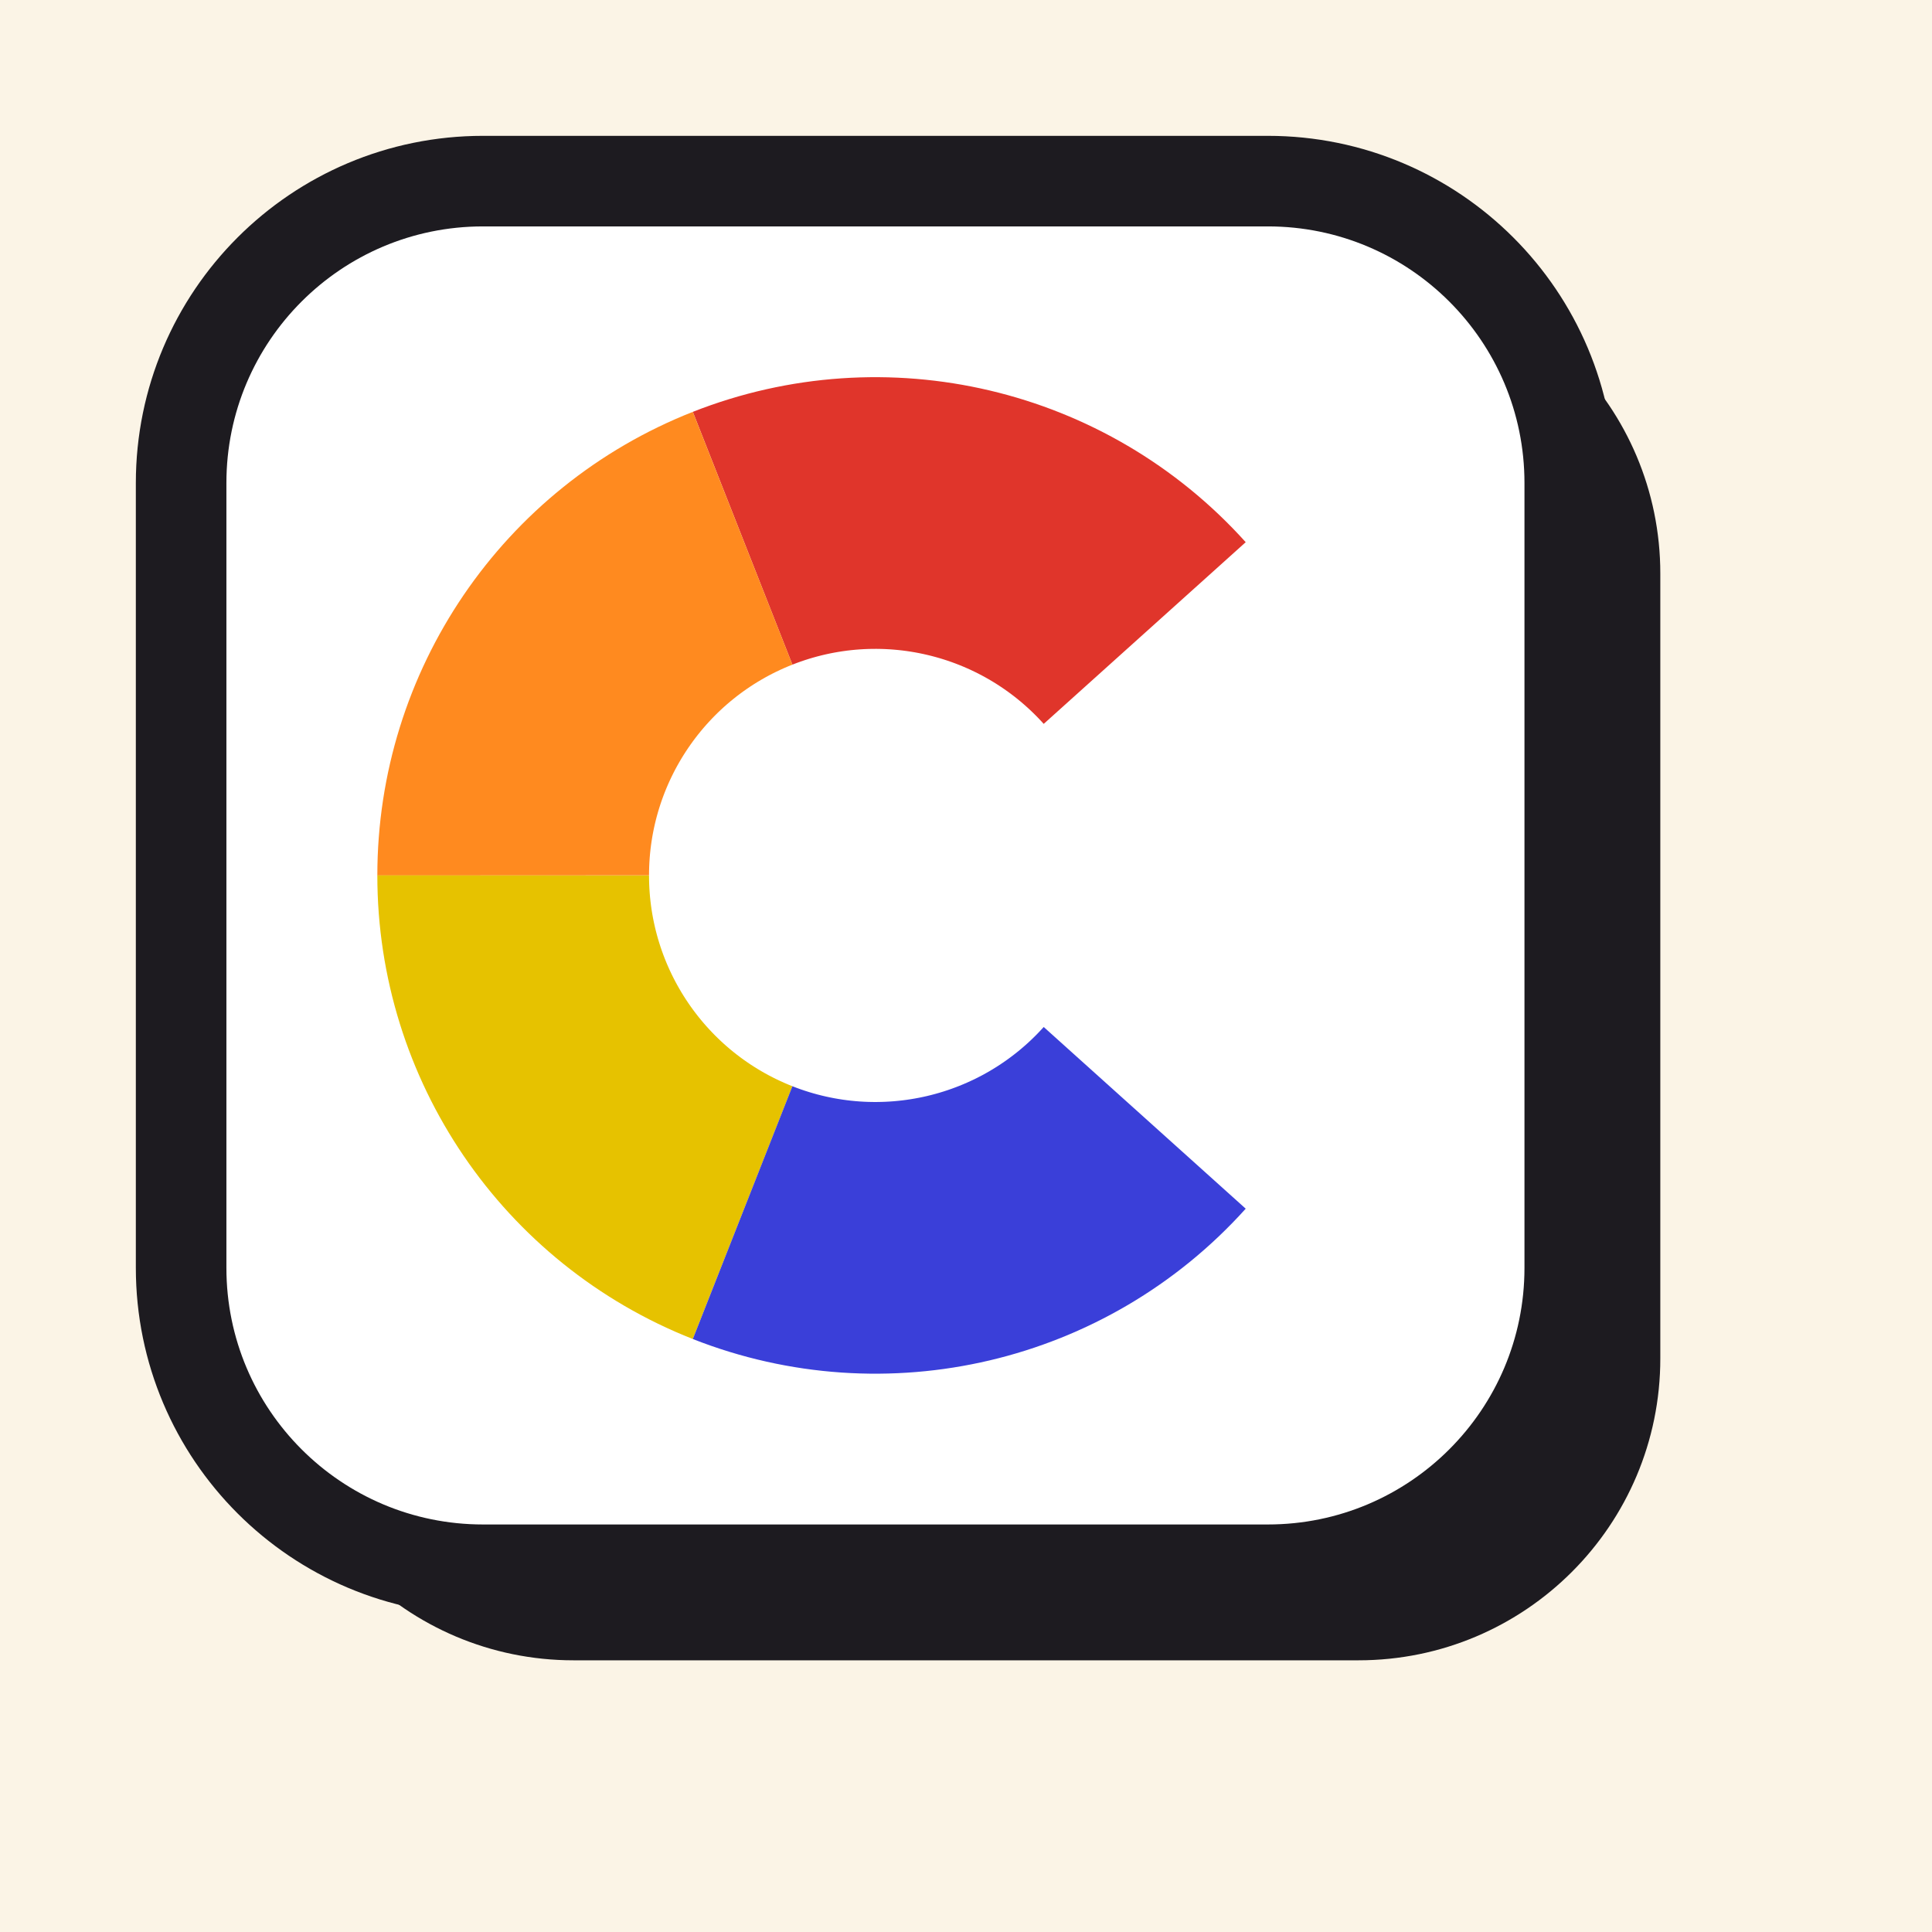
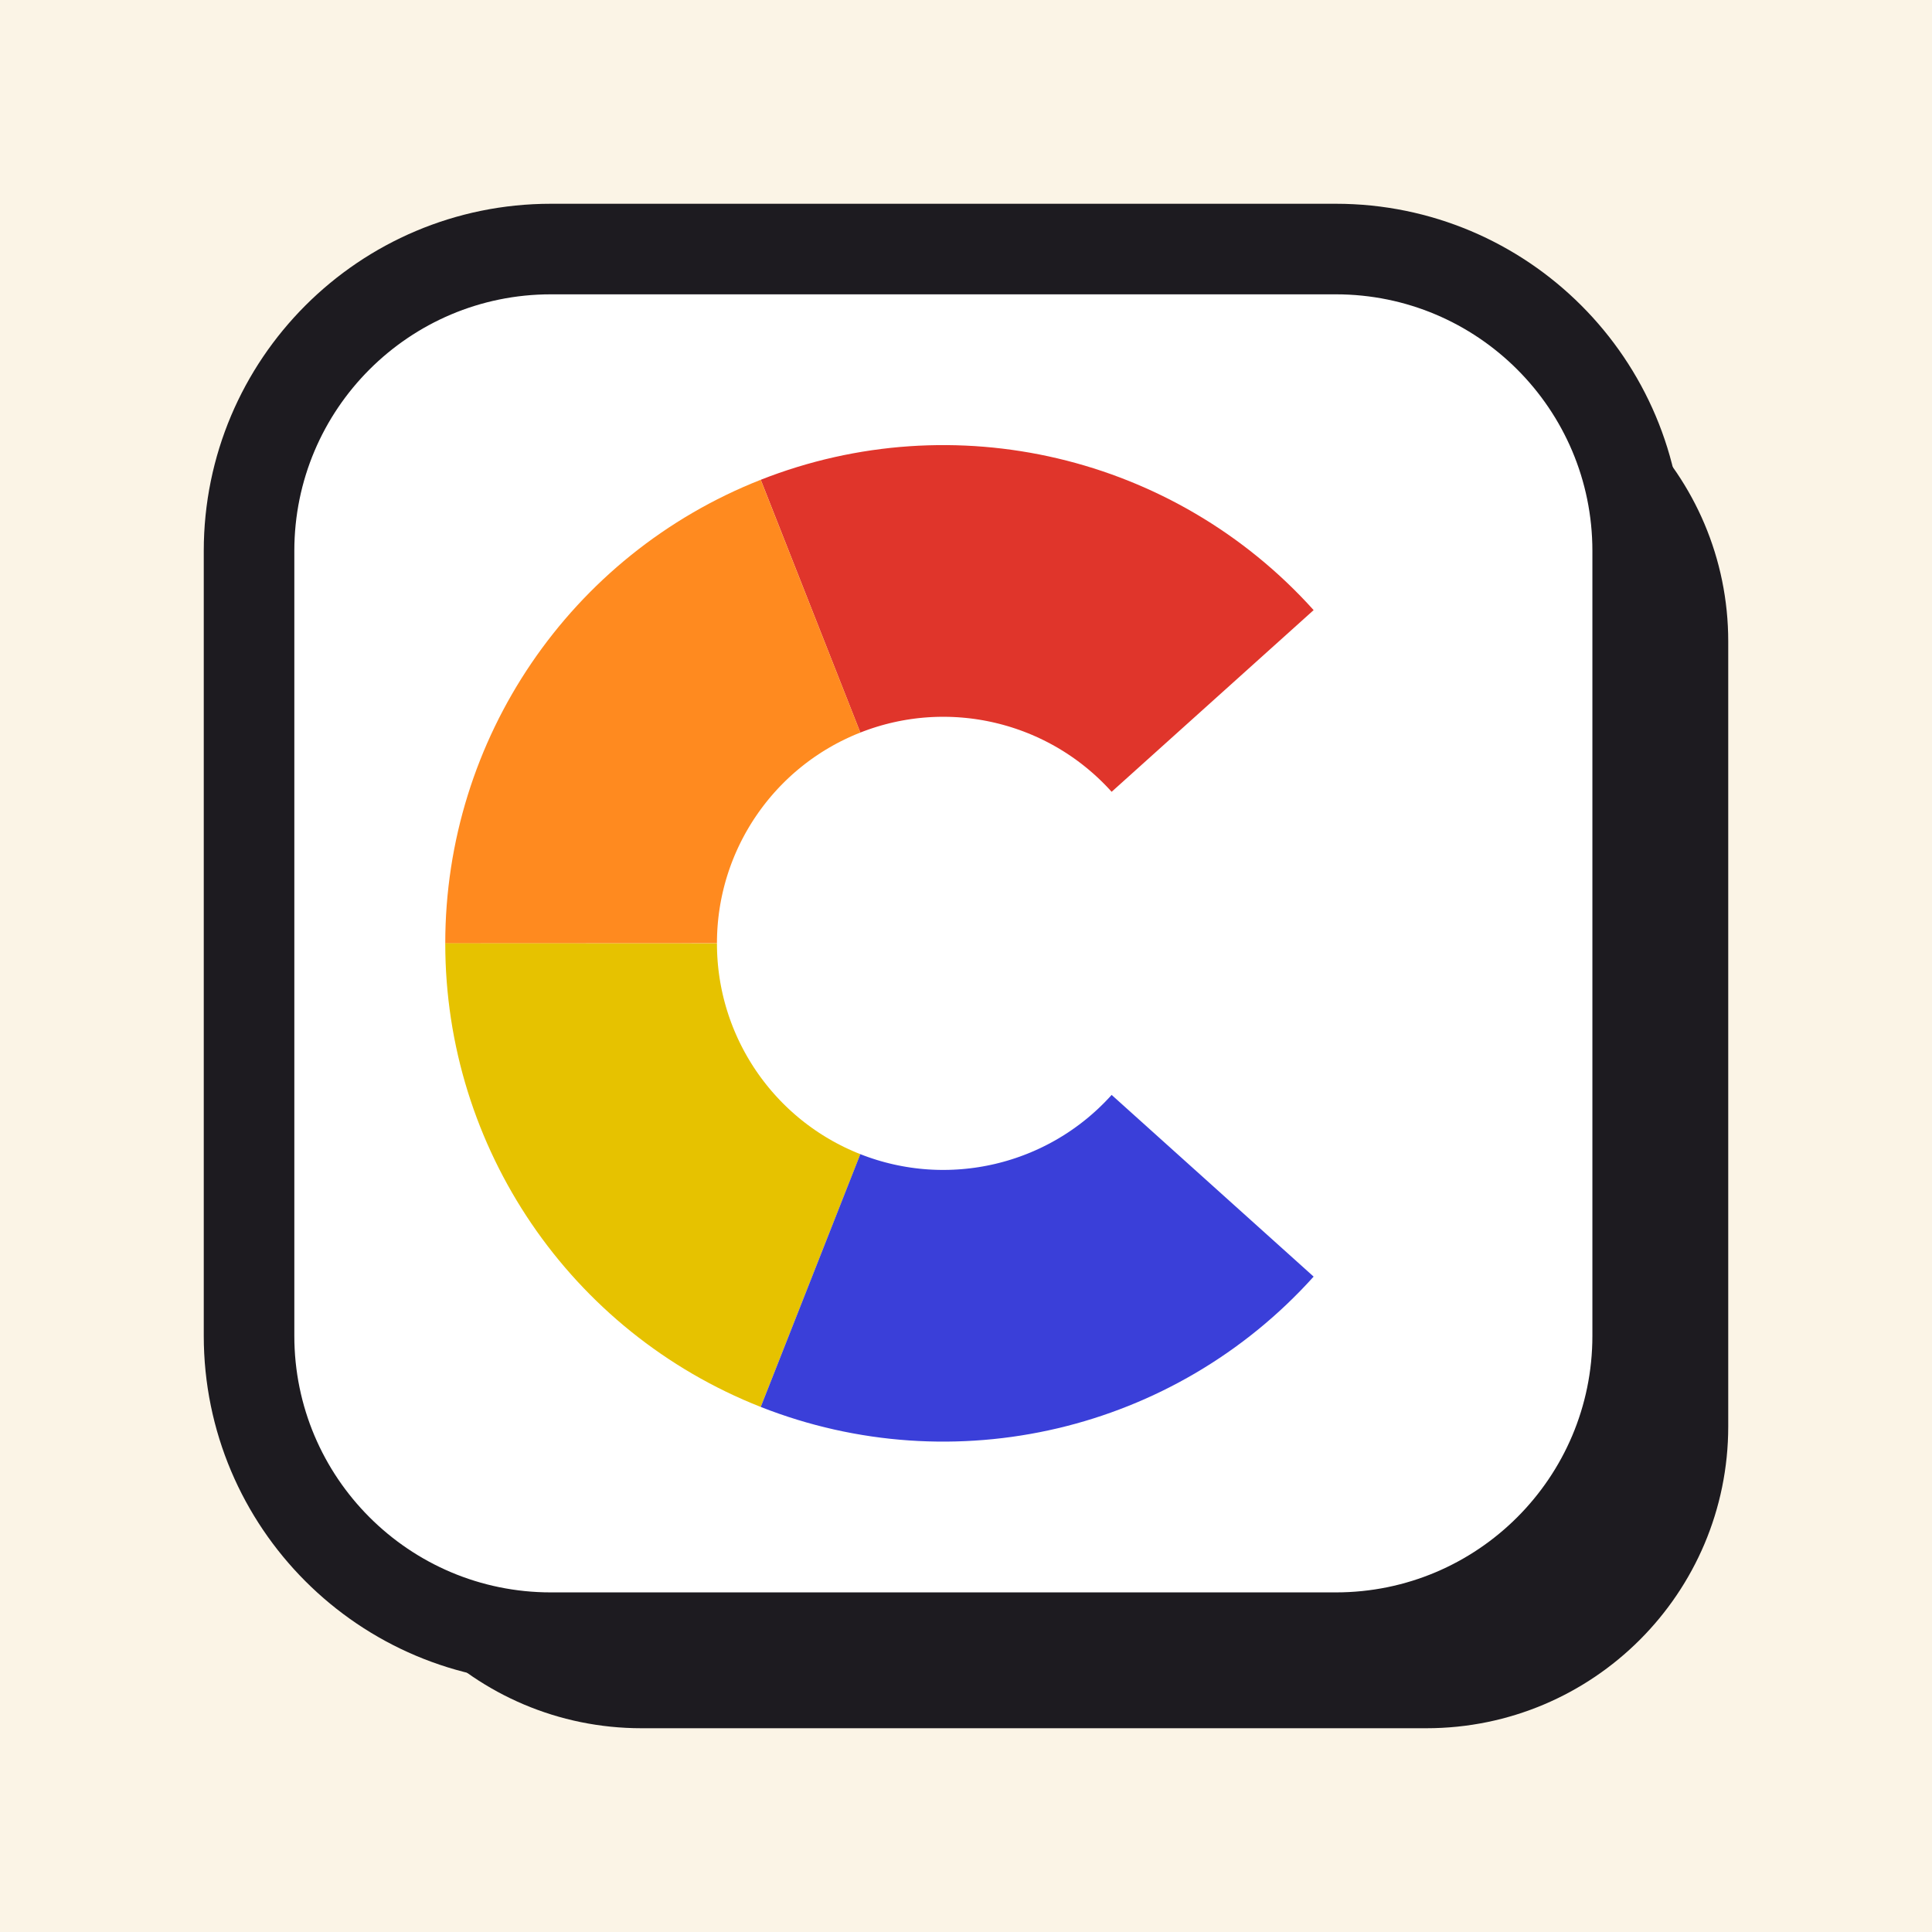
<svg xmlns="http://www.w3.org/2000/svg" viewBox="0 0 64 64">
  <rect width="64" height="64" fill="#fbf4e6" />
-   <rect x="9" y="9" width="46" height="46" rx="10" fill="#1d1b20" />
-   <rect x="6" y="6" width="46" height="46" rx="10" fill="#fff" stroke="#1d1b20" stroke-width="3" />
-   <path d="M37.92 20.97A12 12 0 0 0 24.60 17.83" fill="none" stroke="#e0352b" stroke-width="9" />
-   <path d="M24.60 17.83A12 12 0 0 0 17.00 29.00" fill="none" stroke="#ff8a1f" stroke-width="9" />
-   <path d="M17.00 29.00A12 12 0 0 0 24.60 40.17" fill="none" stroke="#e6c200" stroke-width="9" />
-   <path d="M24.60 40.17A12 12 0 0 0 37.92 37.03" fill="none" stroke="#3a3fd9" stroke-width="9" />
+   <g transform="translate(2.25 2.25)">
+     <rect x="9" y="9" width="46" height="46" rx="10" fill="#1d1b20" />
+     <rect x="6" y="6" width="46" height="46" rx="10" fill="#fff" stroke="#1d1b20" stroke-width="3" />
+     <path d="M37.92 20.97A12 12 0 0 0 24.60 17.83" fill="none" stroke="#e0352b" stroke-width="9" />
+     <path d="M24.60 17.83A12 12 0 0 0 17.00 29.00" fill="none" stroke="#ff8a1f" stroke-width="9" />
+     <path d="M17.00 29.00A12 12 0 0 0 24.60 40.17" fill="none" stroke="#e6c200" stroke-width="9" />
+     <path d="M24.60 40.17A12 12 0 0 0 37.92 37.03" fill="none" stroke="#3a3fd9" stroke-width="9" />
+   </g>
</svg>
